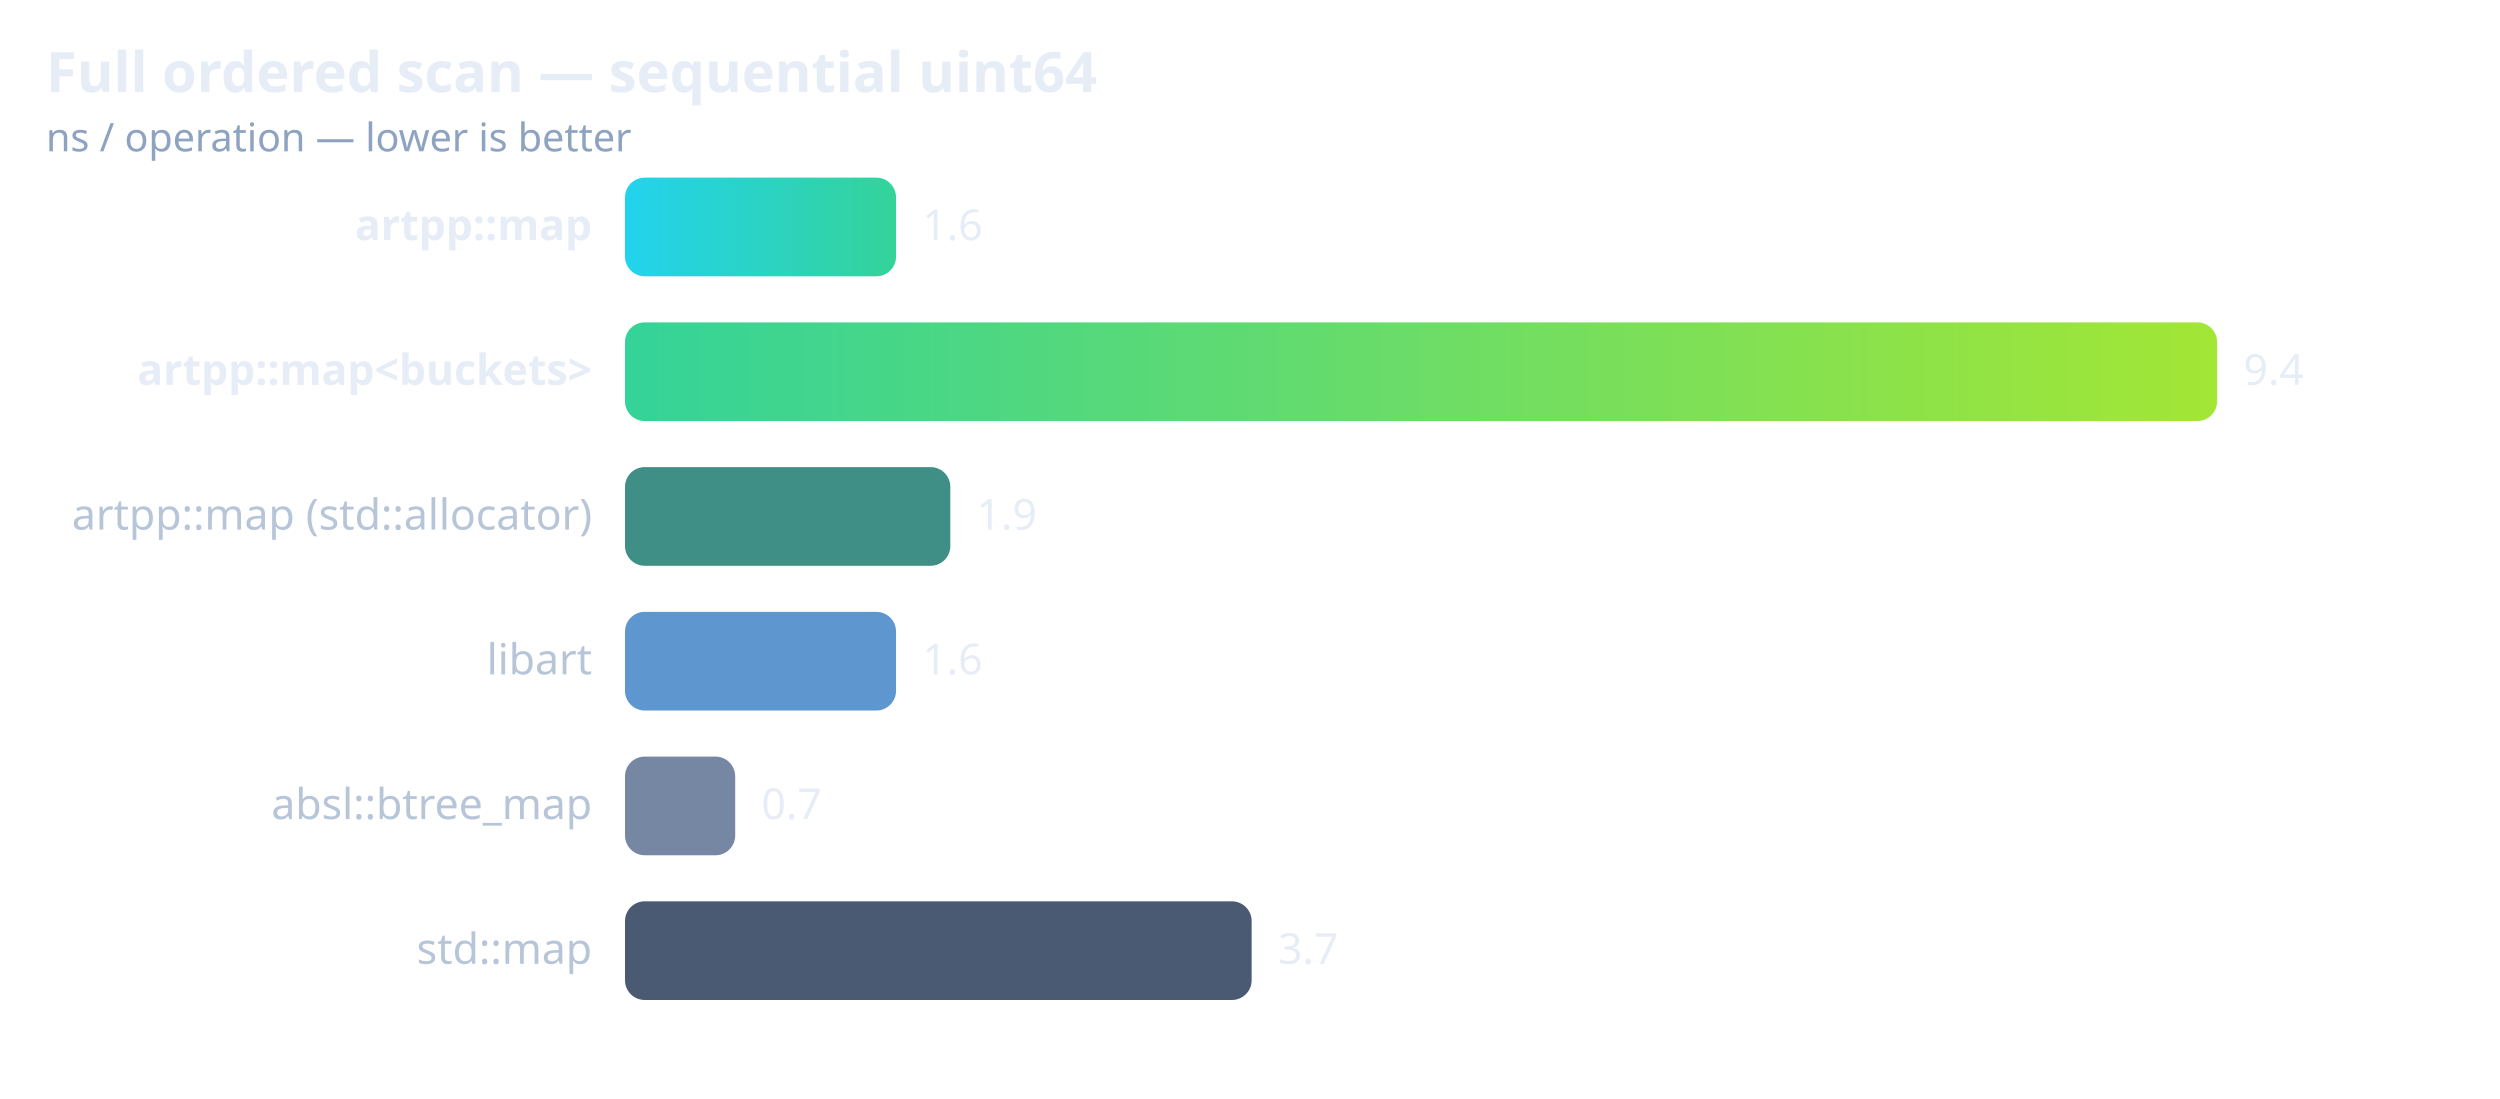
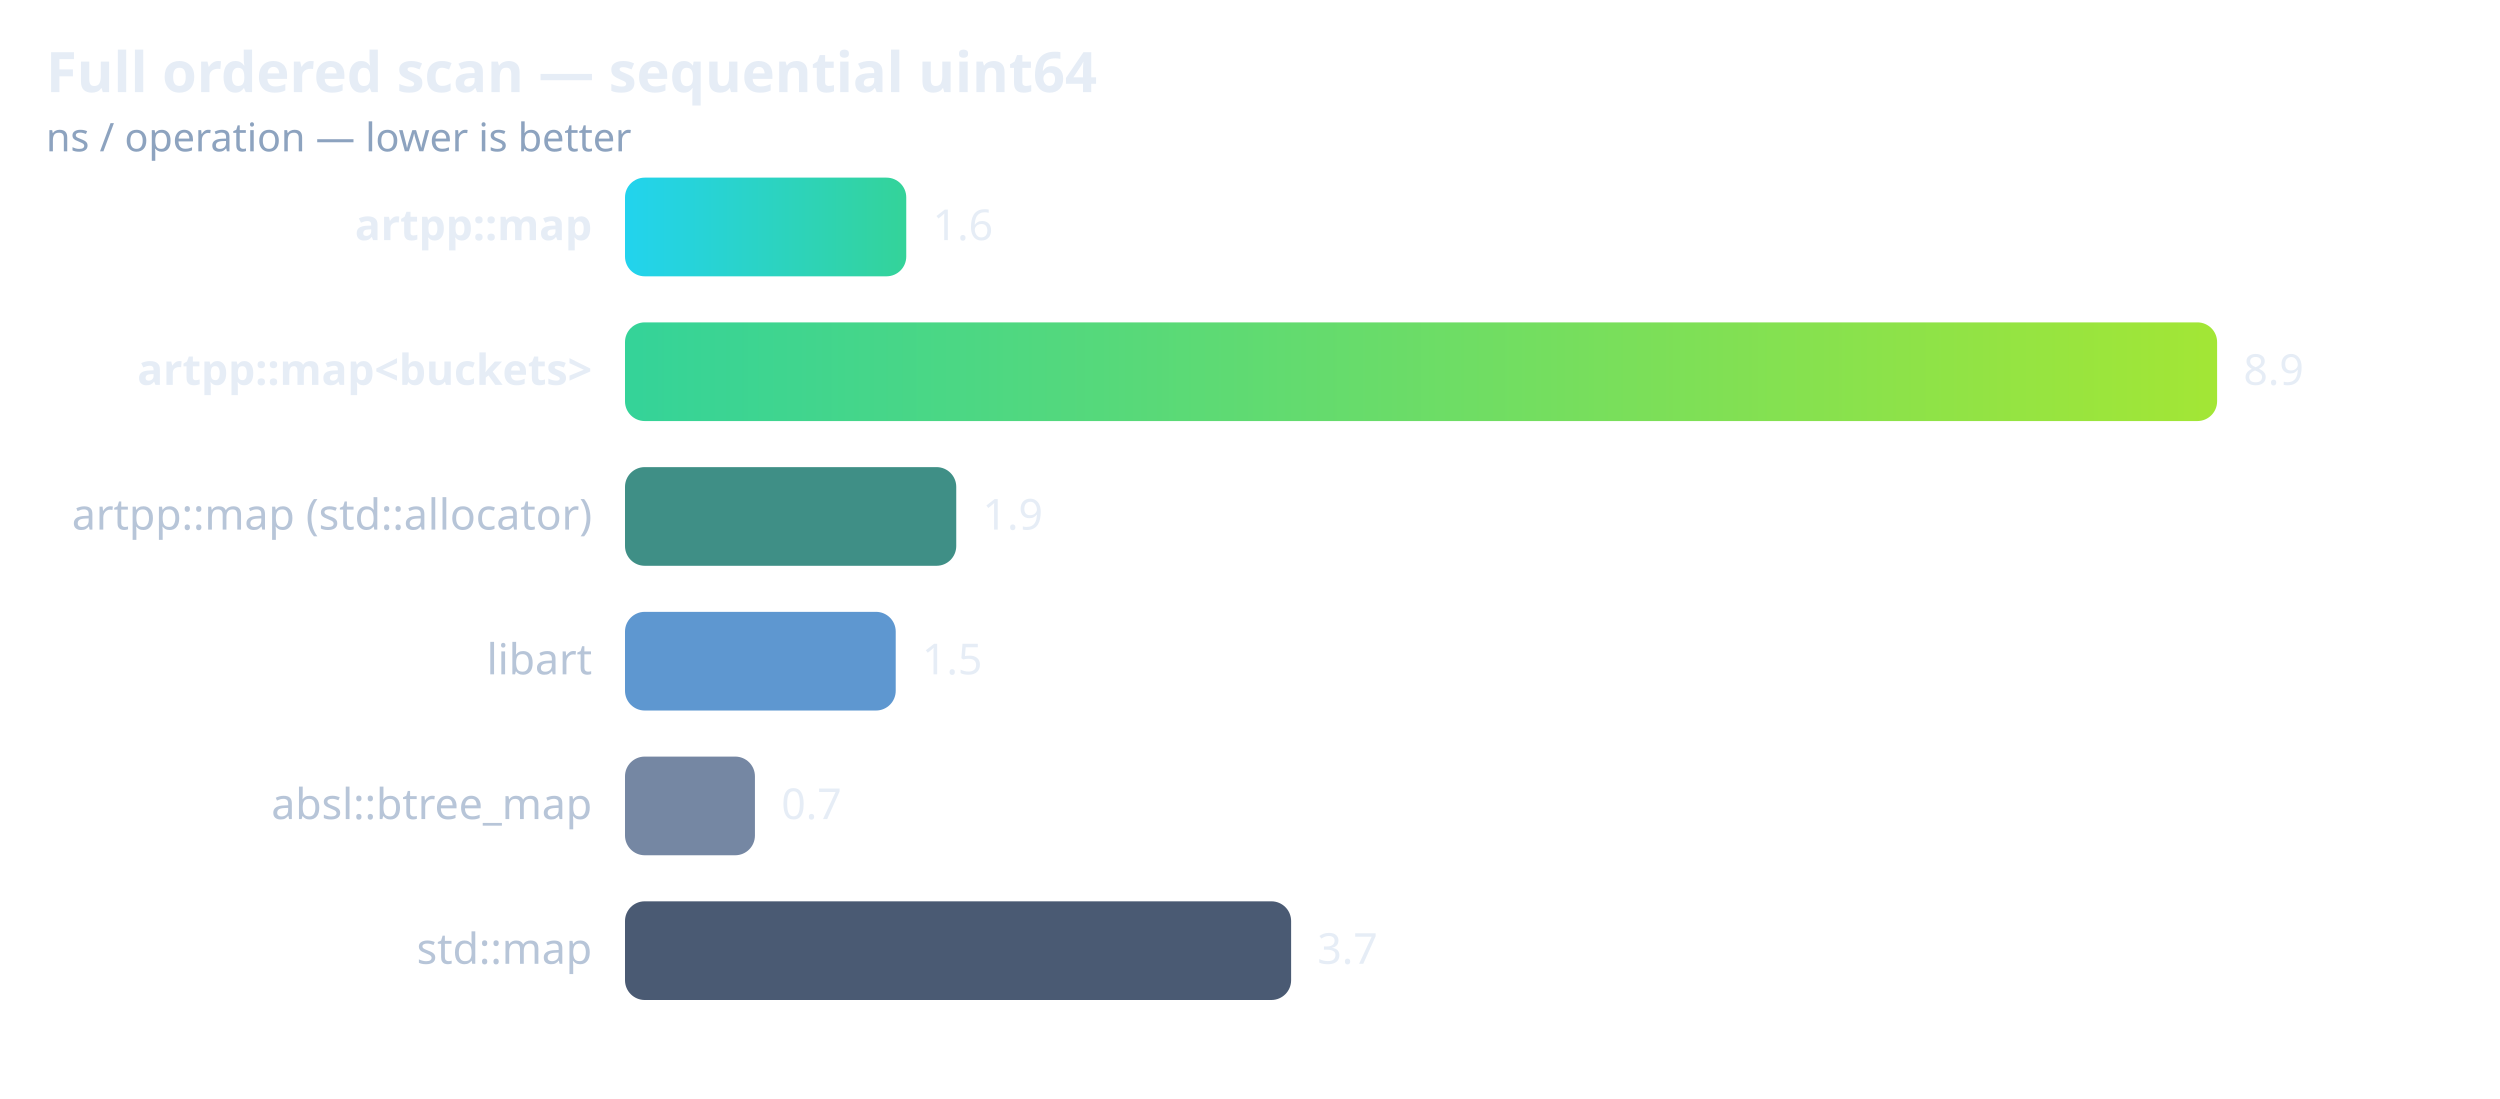
<svg xmlns="http://www.w3.org/2000/svg" viewBox="0 0 760 334" font-family="ui-sans-serif, system-ui, sans-serif" role="img" aria-label="Full ordered scan — sequential uint64">
  <defs>
    <linearGradient id="hot" x1="0" y1="0" x2="1" y2="0">
      <stop offset="0" stop-color="#22d3ee" />
      <stop offset="1" stop-color="#34d399" />
    </linearGradient>
    <linearGradient id="hot2" x1="0" y1="0" x2="1" y2="0">
      <stop offset="0" stop-color="#34d399" />
      <stop offset="1" stop-color="#a3e635" />
    </linearGradient>
  </defs>
  <text x="14" y="28" font-size="17" font-weight="600" fill="#e6edf6">Full ordered scan — sequential uint64</text>
  <text x="14" y="46" font-size="12" fill="#8da3bf">ns / operation — lower is better</text>
  <text x="180" y="73.0" font-size="13" font-weight="600" fill="#e6edf6" text-anchor="end">artpp::map</text>
-   <rect x="190" y="54" width="82.4" height="30" rx="6" fill="url(#hot)" />
-   <text x="280.383" y="73.0" font-size="13" fill="#e6edf6">1.6</text>
+   <rect x="190" y="54" width="85.5" height="30" rx="6" fill="url(#hot)" />
+   <text x="283.539" y="73.0" font-size="13" fill="#e6edf6">1.6</text>
  <text x="180" y="117.0" font-size="13" font-weight="600" fill="#e6edf6" text-anchor="end">artpp::map&lt;buckets&gt;</text>
  <rect x="190" y="98" width="484.0" height="30" rx="6" fill="url(#hot2)" />
-   <text x="682.0" y="117.0" font-size="13" fill="#e6edf6">9.4</text>
+   <text x="682.0" y="117.0" font-size="13" fill="#e6edf6">8.9</text>
  <text x="180" y="161.0" font-size="13" font-weight="400" fill="#b7c5d8" text-anchor="end">artpp::map (std::allocator)</text>
-   <rect x="190" y="142" width="98.9" height="30" rx="6" fill="#3f8f86" />
-   <text x="296.86" y="161.0" font-size="13" fill="#e6edf6">1.9</text>
+   <rect x="190" y="142" width="100.7" height="30" rx="6" fill="#3f8f86" />
+   <text x="298.698" y="161.0" font-size="13" fill="#e6edf6">1.9</text>
  <text x="180" y="205.0" font-size="13" font-weight="400" fill="#b7c5d8" text-anchor="end">libart</text>
-   <rect x="190" y="186" width="82.4" height="30" rx="6" fill="#5e97d0" />
-   <text x="280.383" y="205.0" font-size="13" fill="#e6edf6">1.6</text>
+   <rect x="190" y="186" width="82.3" height="30" rx="6" fill="#5e97d0" />
+   <text x="280.291" y="205.0" font-size="13" fill="#e6edf6">1.5</text>
  <text x="180" y="249.0" font-size="13" font-weight="400" fill="#b7c5d8" text-anchor="end">absl::btree_map</text>
-   <rect x="190" y="230" width="33.5" height="30" rx="6" fill="#7587a3" />
-   <text x="231.468" y="249.0" font-size="13" fill="#e6edf6">0.7</text>
+   <rect x="190" y="230" width="39.5" height="30" rx="6" fill="#7587a3" />
+   <text x="237.521" y="249.0" font-size="13" fill="#e6edf6">0.7</text>
  <text x="180" y="293.0" font-size="13" font-weight="400" fill="#b7c5d8" text-anchor="end">std::map</text>
-   <rect x="190" y="274" width="190.5" height="30" rx="6" fill="#4a5a73" />
-   <text x="388.511" y="293.0" font-size="13" fill="#e6edf6">3.7</text>
+   <rect x="190" y="274" width="202.5" height="30" rx="6" fill="#4a5a73" />
+   <text x="400.479" y="293.0" font-size="13" fill="#e6edf6">3.7</text>
</svg>
